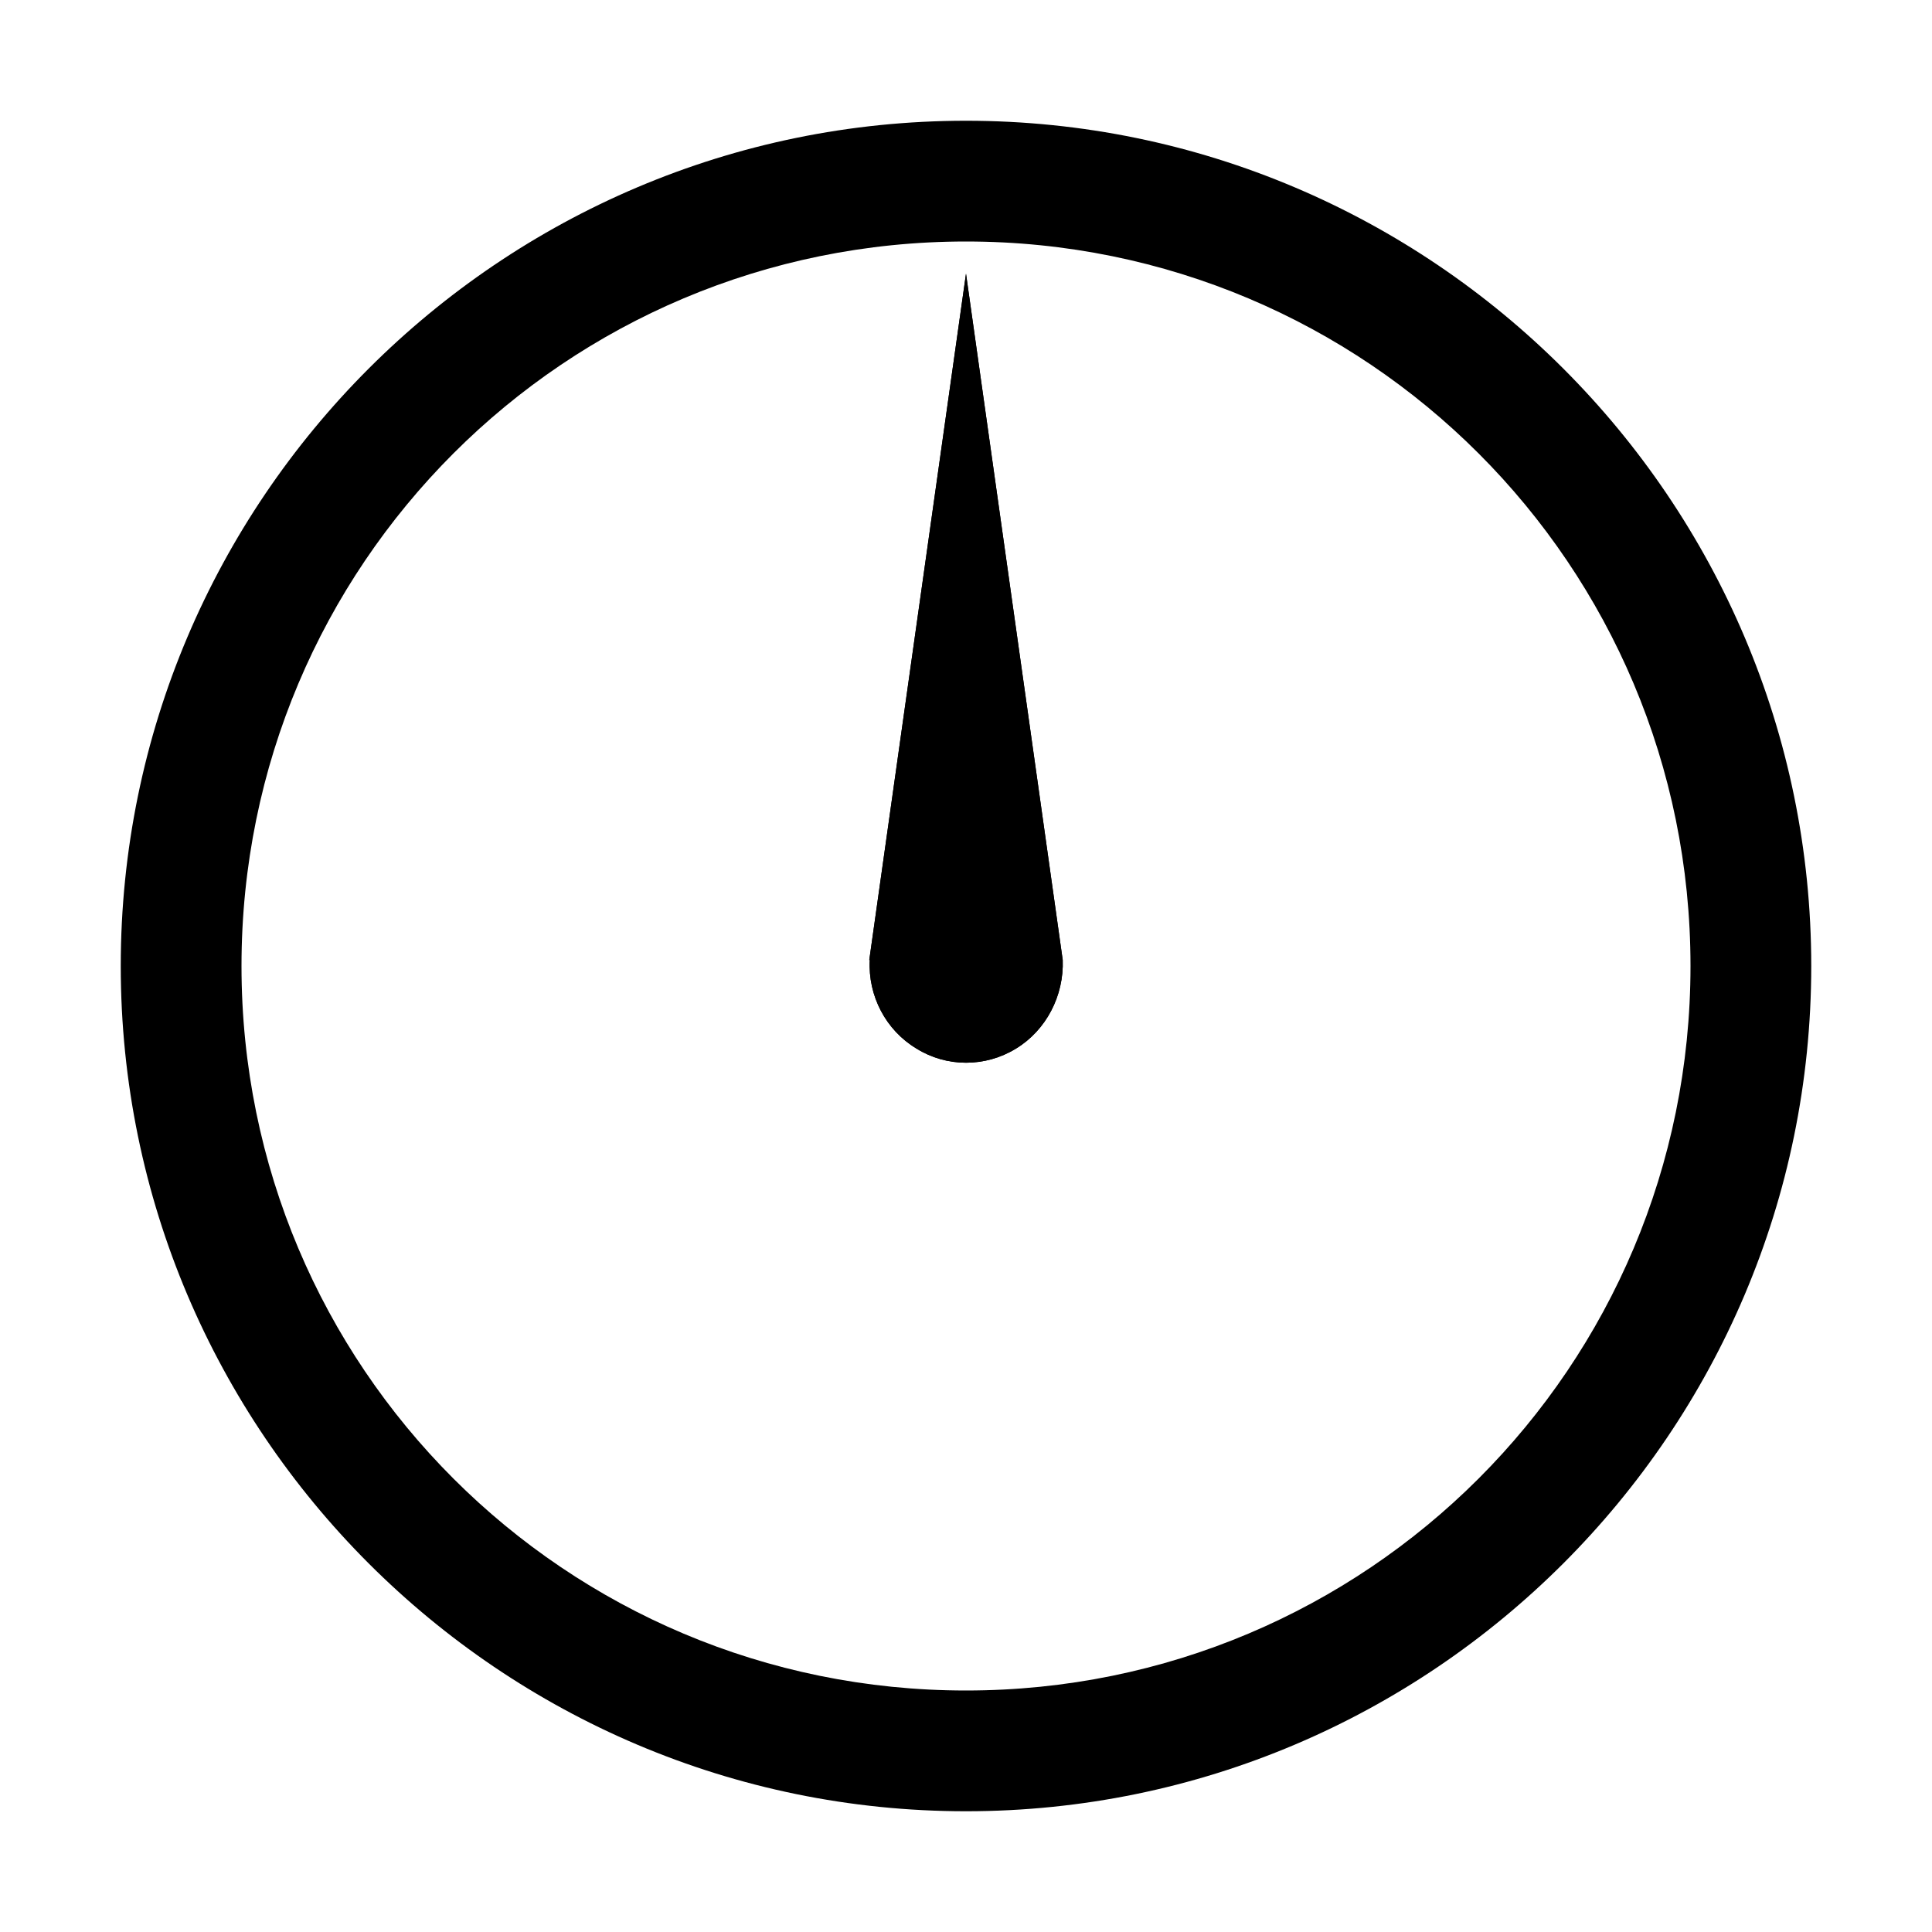
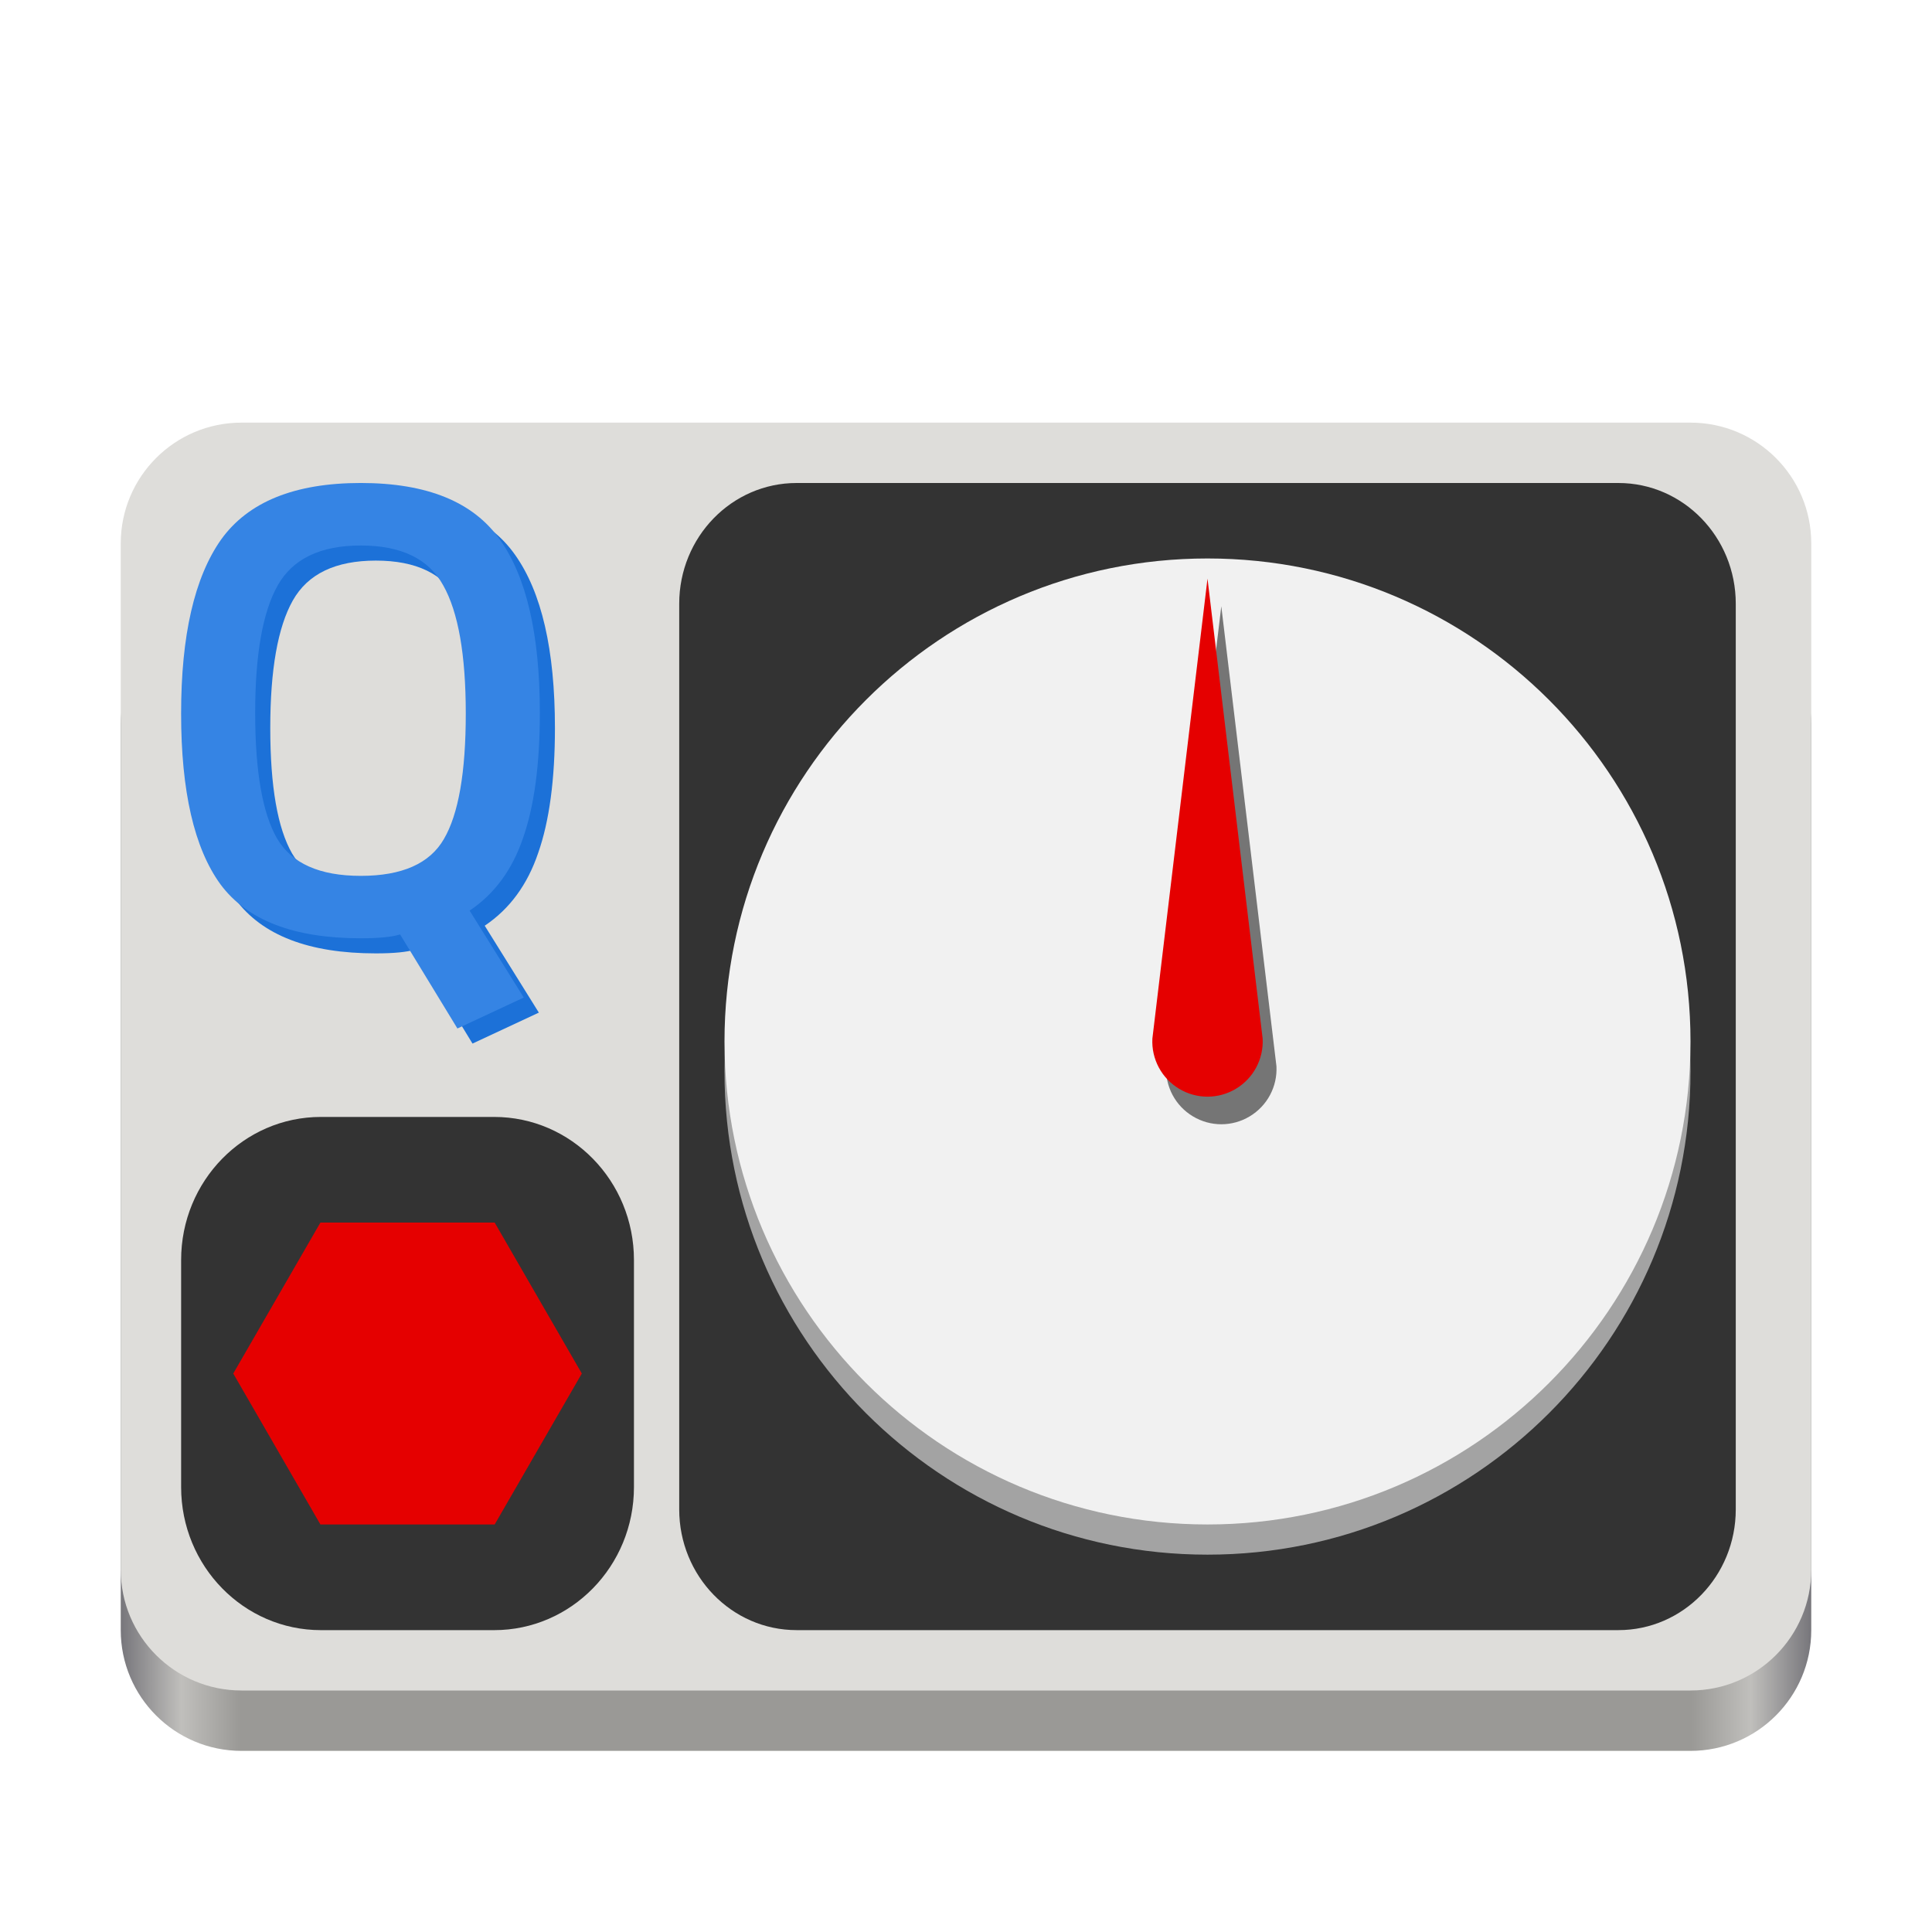
- <svg xmlns="http://www.w3.org/2000/svg" height="16px" viewBox="0 0 16 16" width="16px">
-   <path d="m 8 1 c -3.859 0 -7 3.141 -7 7 s 3.141 7 7 7 s 7 -3.141 7 -7 s -3.141 -7 -7 -7 z m 0 1 c 3.32 0 6 2.68 6 6 s -2.68 6 -6 6 s -6 -2.68 -6 -6 s 2.68 -6 6 -6 z m 0 0" />
-   <path d="m 8 2.266 l -0.801 5.684 h 0.004 c -0.016 0.297 0.133 0.582 0.387 0.734 c 0.25 0.156 0.57 0.156 0.824 0 c 0.25 -0.152 0.398 -0.438 0.387 -0.734 z m 0 0" />
-   <path d="m 8 2.266 l -0.801 5.684 h 0.004 c -0.016 0.297 0.133 0.582 0.387 0.734 c 0.25 0.156 0.57 0.156 0.824 0 c 0.25 -0.152 0.398 -0.438 0.387 -0.734 z m 0 0" />
+ <svg xmlns="http://www.w3.org/2000/svg" height="128px" viewBox="0 0 128 128" width="128px">
+   <linearGradient id="a" gradientUnits="userSpaceOnUse" x1="8" x2="120" y1="116" y2="116">
+     <stop offset="0" stop-color="#77767b" />
+     <stop offset="0.036" stop-color="#c0bfbc" />
+     <stop offset="0.071" stop-color="#9a9996" />
+     <stop offset="0.929" stop-color="#9a9996" />
+     <stop offset="0.964" stop-color="#c0bfbc" />
+     <stop offset="1" stop-color="#77767b" />
+   </linearGradient>
+   <path d="m 16 40 h 96 c 4.418 0 8 3.582 8 8 v 60 c 0 4.418 -3.582 8 -8 8 h -96 c -4.418 0 -8 -3.582 -8 -8 v -60 c 0 -4.418 3.582 -8 8 -8 z m 0 0" fill="url(#a)" />
+   <path d="m 16 28 h 96 c 4.418 0 8 3.582 8 8 v 68 c 0 4.418 -3.582 8 -8 8 h -96 c -4.418 0 -8 -3.582 -8 -8 v -68 c 0 -4.418 3.582 -8 8 -8 z m 0 0" fill="#deddda" />
+   <path d="m 24.902 63.164 c -4.438 0 -7.535 -1.195 -9.301 -3.582 c -1.734 -2.391 -2.602 -6.16 -2.602 -11.309 c 0 -5.176 0.883 -9.016 2.645 -11.52 c 1.793 -2.504 4.879 -3.754 9.258 -3.754 c 4.383 0 7.453 1.25 9.219 3.754 c 1.762 2.477 2.645 6.301 2.645 11.477 c 0 3.414 -0.371 6.176 -1.109 8.277 c -0.711 2.105 -1.891 3.715 -3.543 4.824 l 3.586 5.758 l -4.395 2.051 l -3.797 -6.23 c -0.543 0.168 -1.41 0.254 -2.605 0.254 z m -5.547 -6.613 c 0.969 1.652 2.816 2.477 5.547 2.477 c 2.73 0 4.566 -0.812 5.504 -2.434 c 0.969 -1.648 1.453 -4.422 1.453 -8.32 c 0 -3.895 -0.5 -6.727 -1.492 -8.488 c -0.969 -1.766 -2.789 -2.645 -5.465 -2.645 c -2.672 0 -4.508 0.879 -5.504 2.645 c -0.992 1.762 -1.492 4.578 -1.492 8.445 c 0 3.871 0.484 6.645 1.449 8.32 z m 0 0" fill="#1c71d8" />
+   <path d="m 23.902 62.164 c -4.438 0 -7.535 -1.195 -9.301 -3.582 c -1.734 -2.391 -2.602 -6.16 -2.602 -11.309 c 0 -5.176 0.883 -9.016 2.645 -11.52 c 1.793 -2.504 4.879 -3.754 9.258 -3.754 c 4.383 0 7.453 1.25 9.219 3.754 c 1.762 2.477 2.645 6.301 2.645 11.477 c 0 3.414 -0.371 6.176 -1.109 8.277 c -0.711 2.105 -1.891 3.715 -3.543 4.824 l 3.586 5.758 l -4.395 2.051 l -3.797 -6.23 c -0.543 0.168 -1.41 0.254 -2.605 0.254 z m -5.547 -6.613 c 0.969 1.652 2.816 2.477 5.547 2.477 c 2.73 0 4.566 -0.812 5.504 -2.434 c 0.969 -1.648 1.453 -4.422 1.453 -8.32 c 0 -3.895 -0.5 -6.727 -1.492 -8.488 c -0.969 -1.766 -2.789 -2.645 -5.465 -2.645 c -2.672 0 -4.508 0.879 -5.504 2.645 c -0.992 1.762 -1.492 4.578 -1.492 8.445 c 0 3.871 0.484 6.645 1.449 8.32 z m 0 0" fill="#3584e4" />
+   <path d="m 52.777 32 h 54.445 c 4.297 0 7.777 3.582 7.777 8 v 60 c 0 4.418 -3.48 8 -7.777 8 h -54.445 c -4.297 0 -7.777 -3.582 -7.777 -8 v -60 c 0 -4.418 3.48 -8 7.777 -8 z m 0 0" fill="#333333" />
+   <path d="m 112 71 c 0 17.672 -14.328 32 -32 32 s -32 -14.328 -32 -32 s 14.328 -32 32 -32 s 32 14.328 32 32 z m 0 0" fill="#a3a3a3" />
+   <path d="m 112 69 c 0 17.672 -14.328 32 -32 32 s -32 -14.328 -32 -32 s 14.328 -32 32 -32 s 32 14.328 32 32 z m 0 0" fill="#f1f1f1" />
+   <path d="m 80.914 40.168 l -3.652 30.473 c -0.07 1.348 0.609 2.625 1.77 3.32 c 1.16 0.699 2.609 0.699 3.766 0 c 1.16 -0.695 1.84 -1.973 1.77 -3.32 z m 0 0" fill-opacity="0.514" />
+   <path d="m 80 38.336 l -3.652 30.477 c -0.07 1.348 0.609 2.625 1.77 3.32 c 1.16 0.699 2.609 0.699 3.766 0 c 1.16 -0.695 1.84 -1.973 1.77 -3.32 z m 0 0" fill="#e50000" />
+   <path d="m 21.262 74 h 11.477 c 5.113 0 9.262 4.242 9.262 9.477 v 15.047 c 0 5.234 -4.148 9.477 -9.262 9.477 h -11.477 c -5.113 0 -9.262 -4.242 -9.262 -9.477 v -15.047 c 0 -5.234 4.148 -9.477 9.262 -9.477 z m 0 0" fill="#333333" />
+   <path d="m 38.547 91 l -5.773 10 h -11.547 l -5.773 -10 l 5.773 -10 h 11.547 z m 0 0" fill="#e50000" />
</svg>
